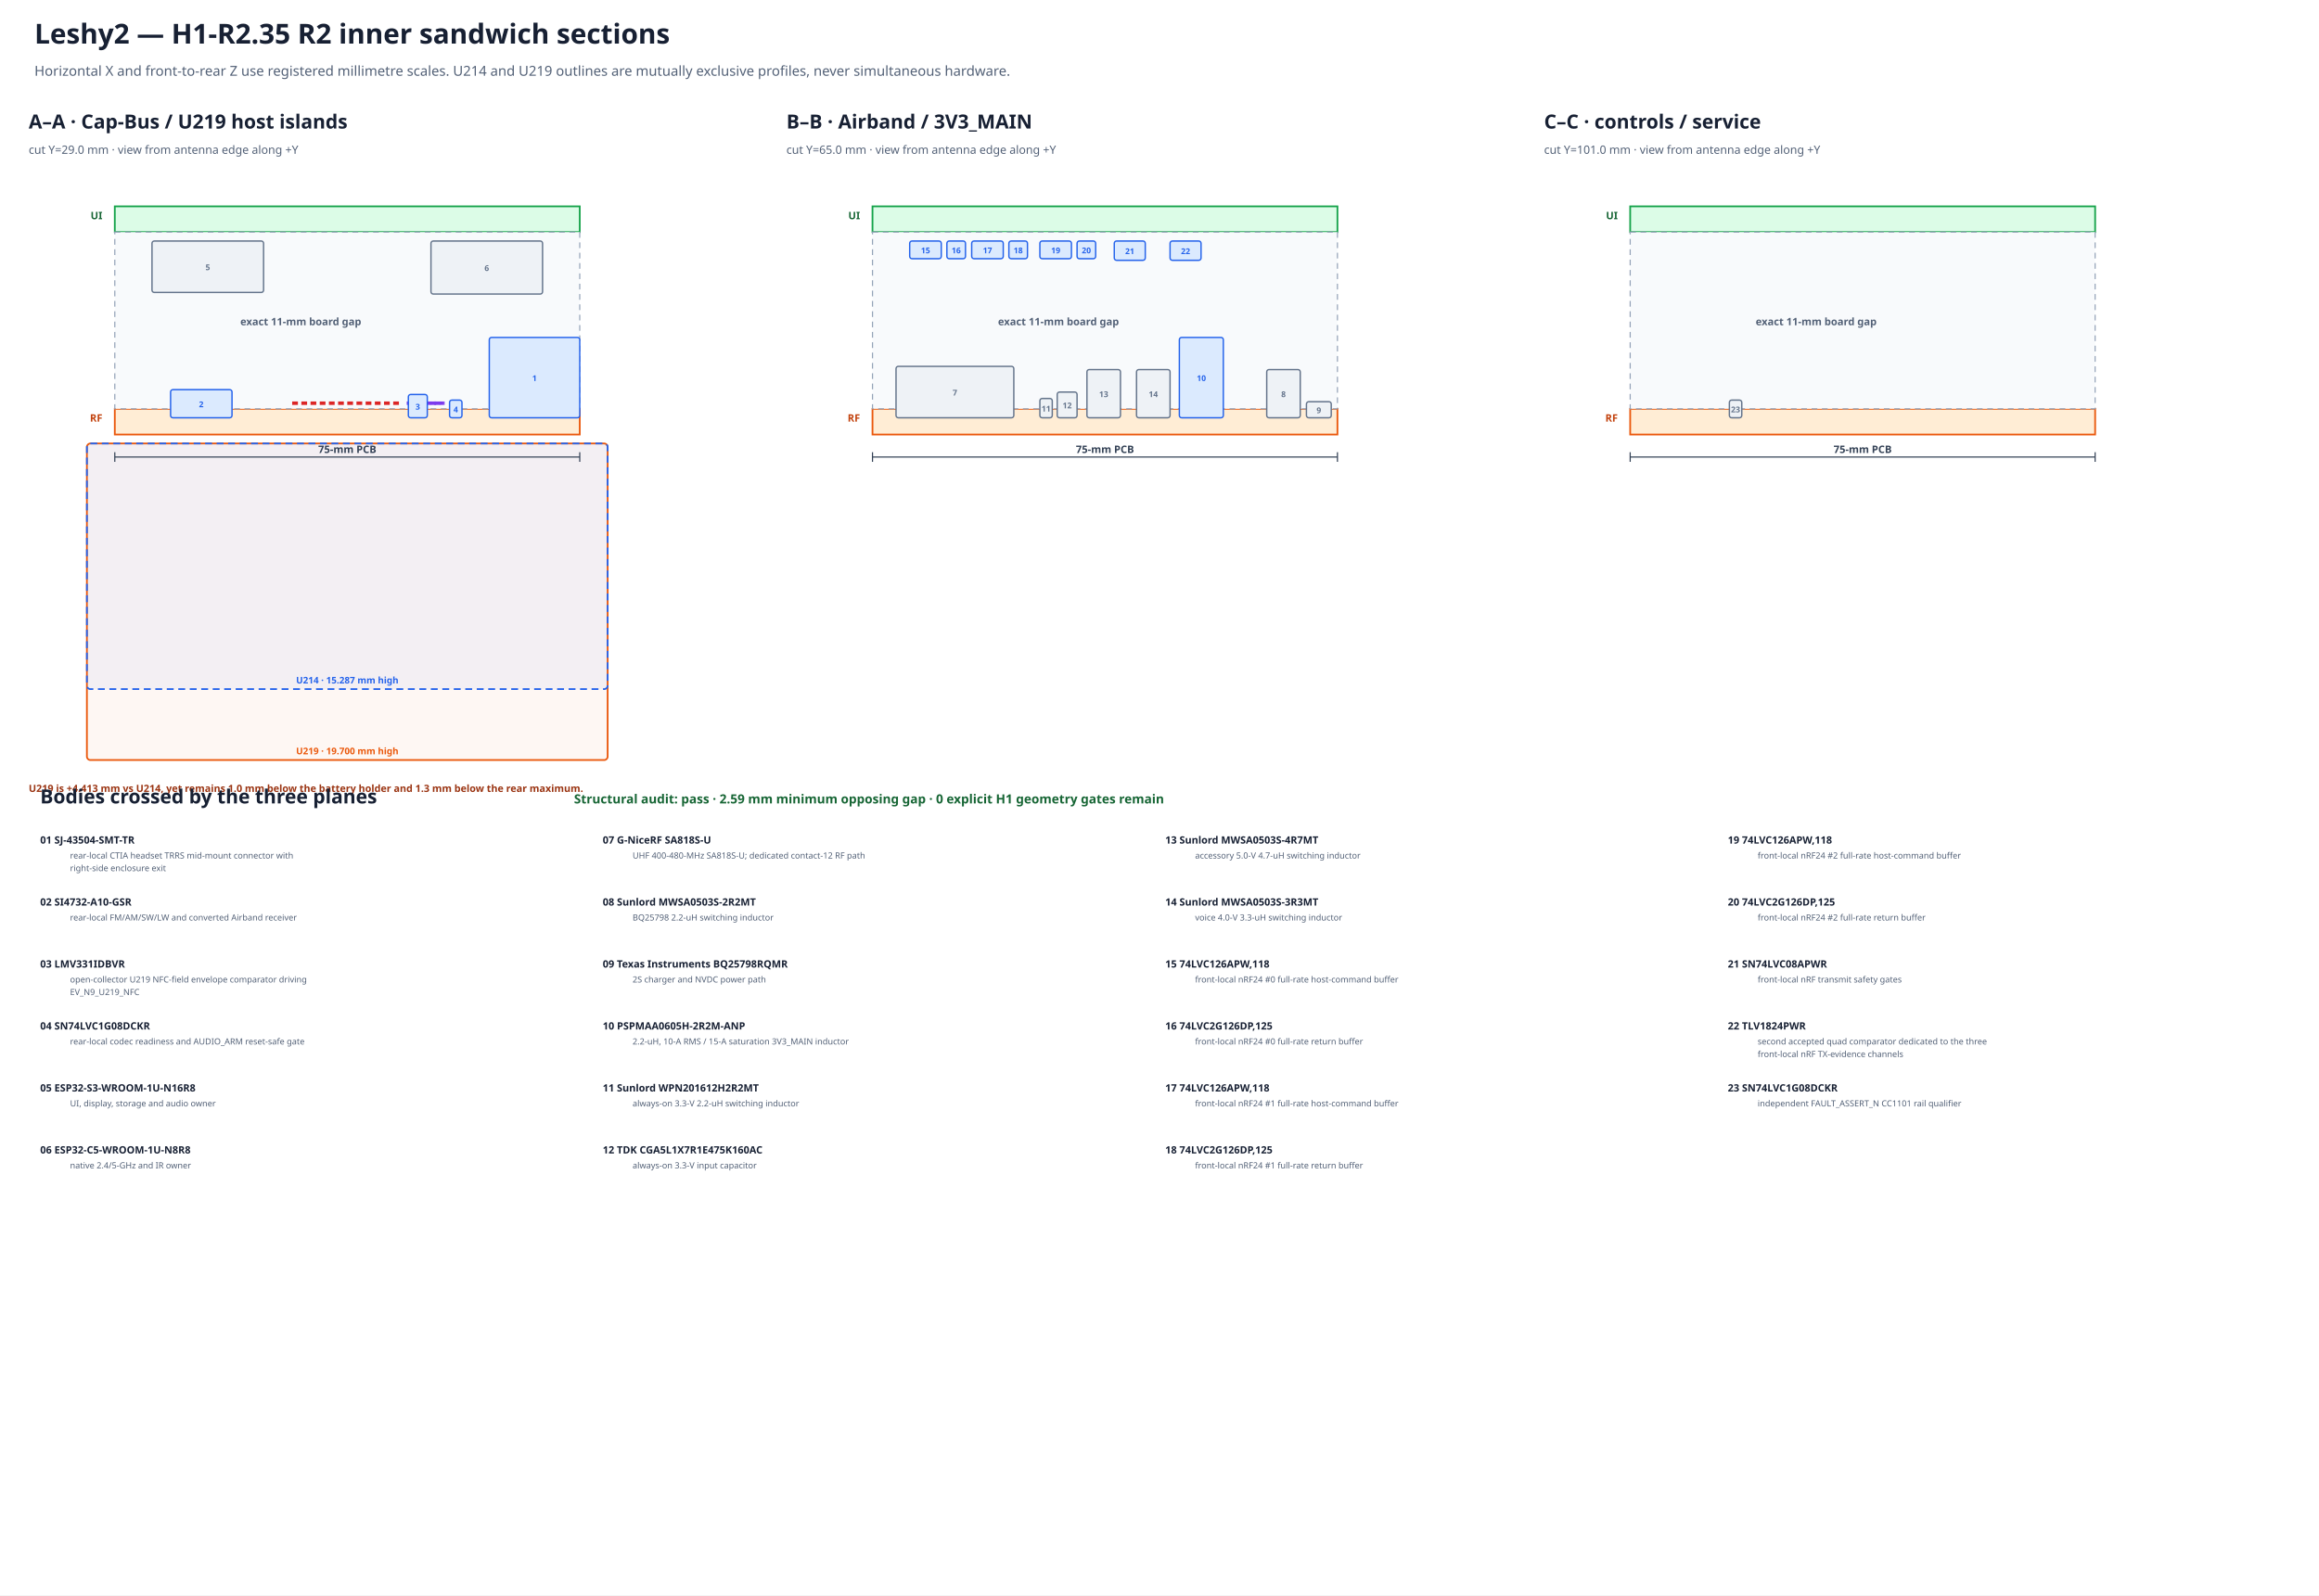
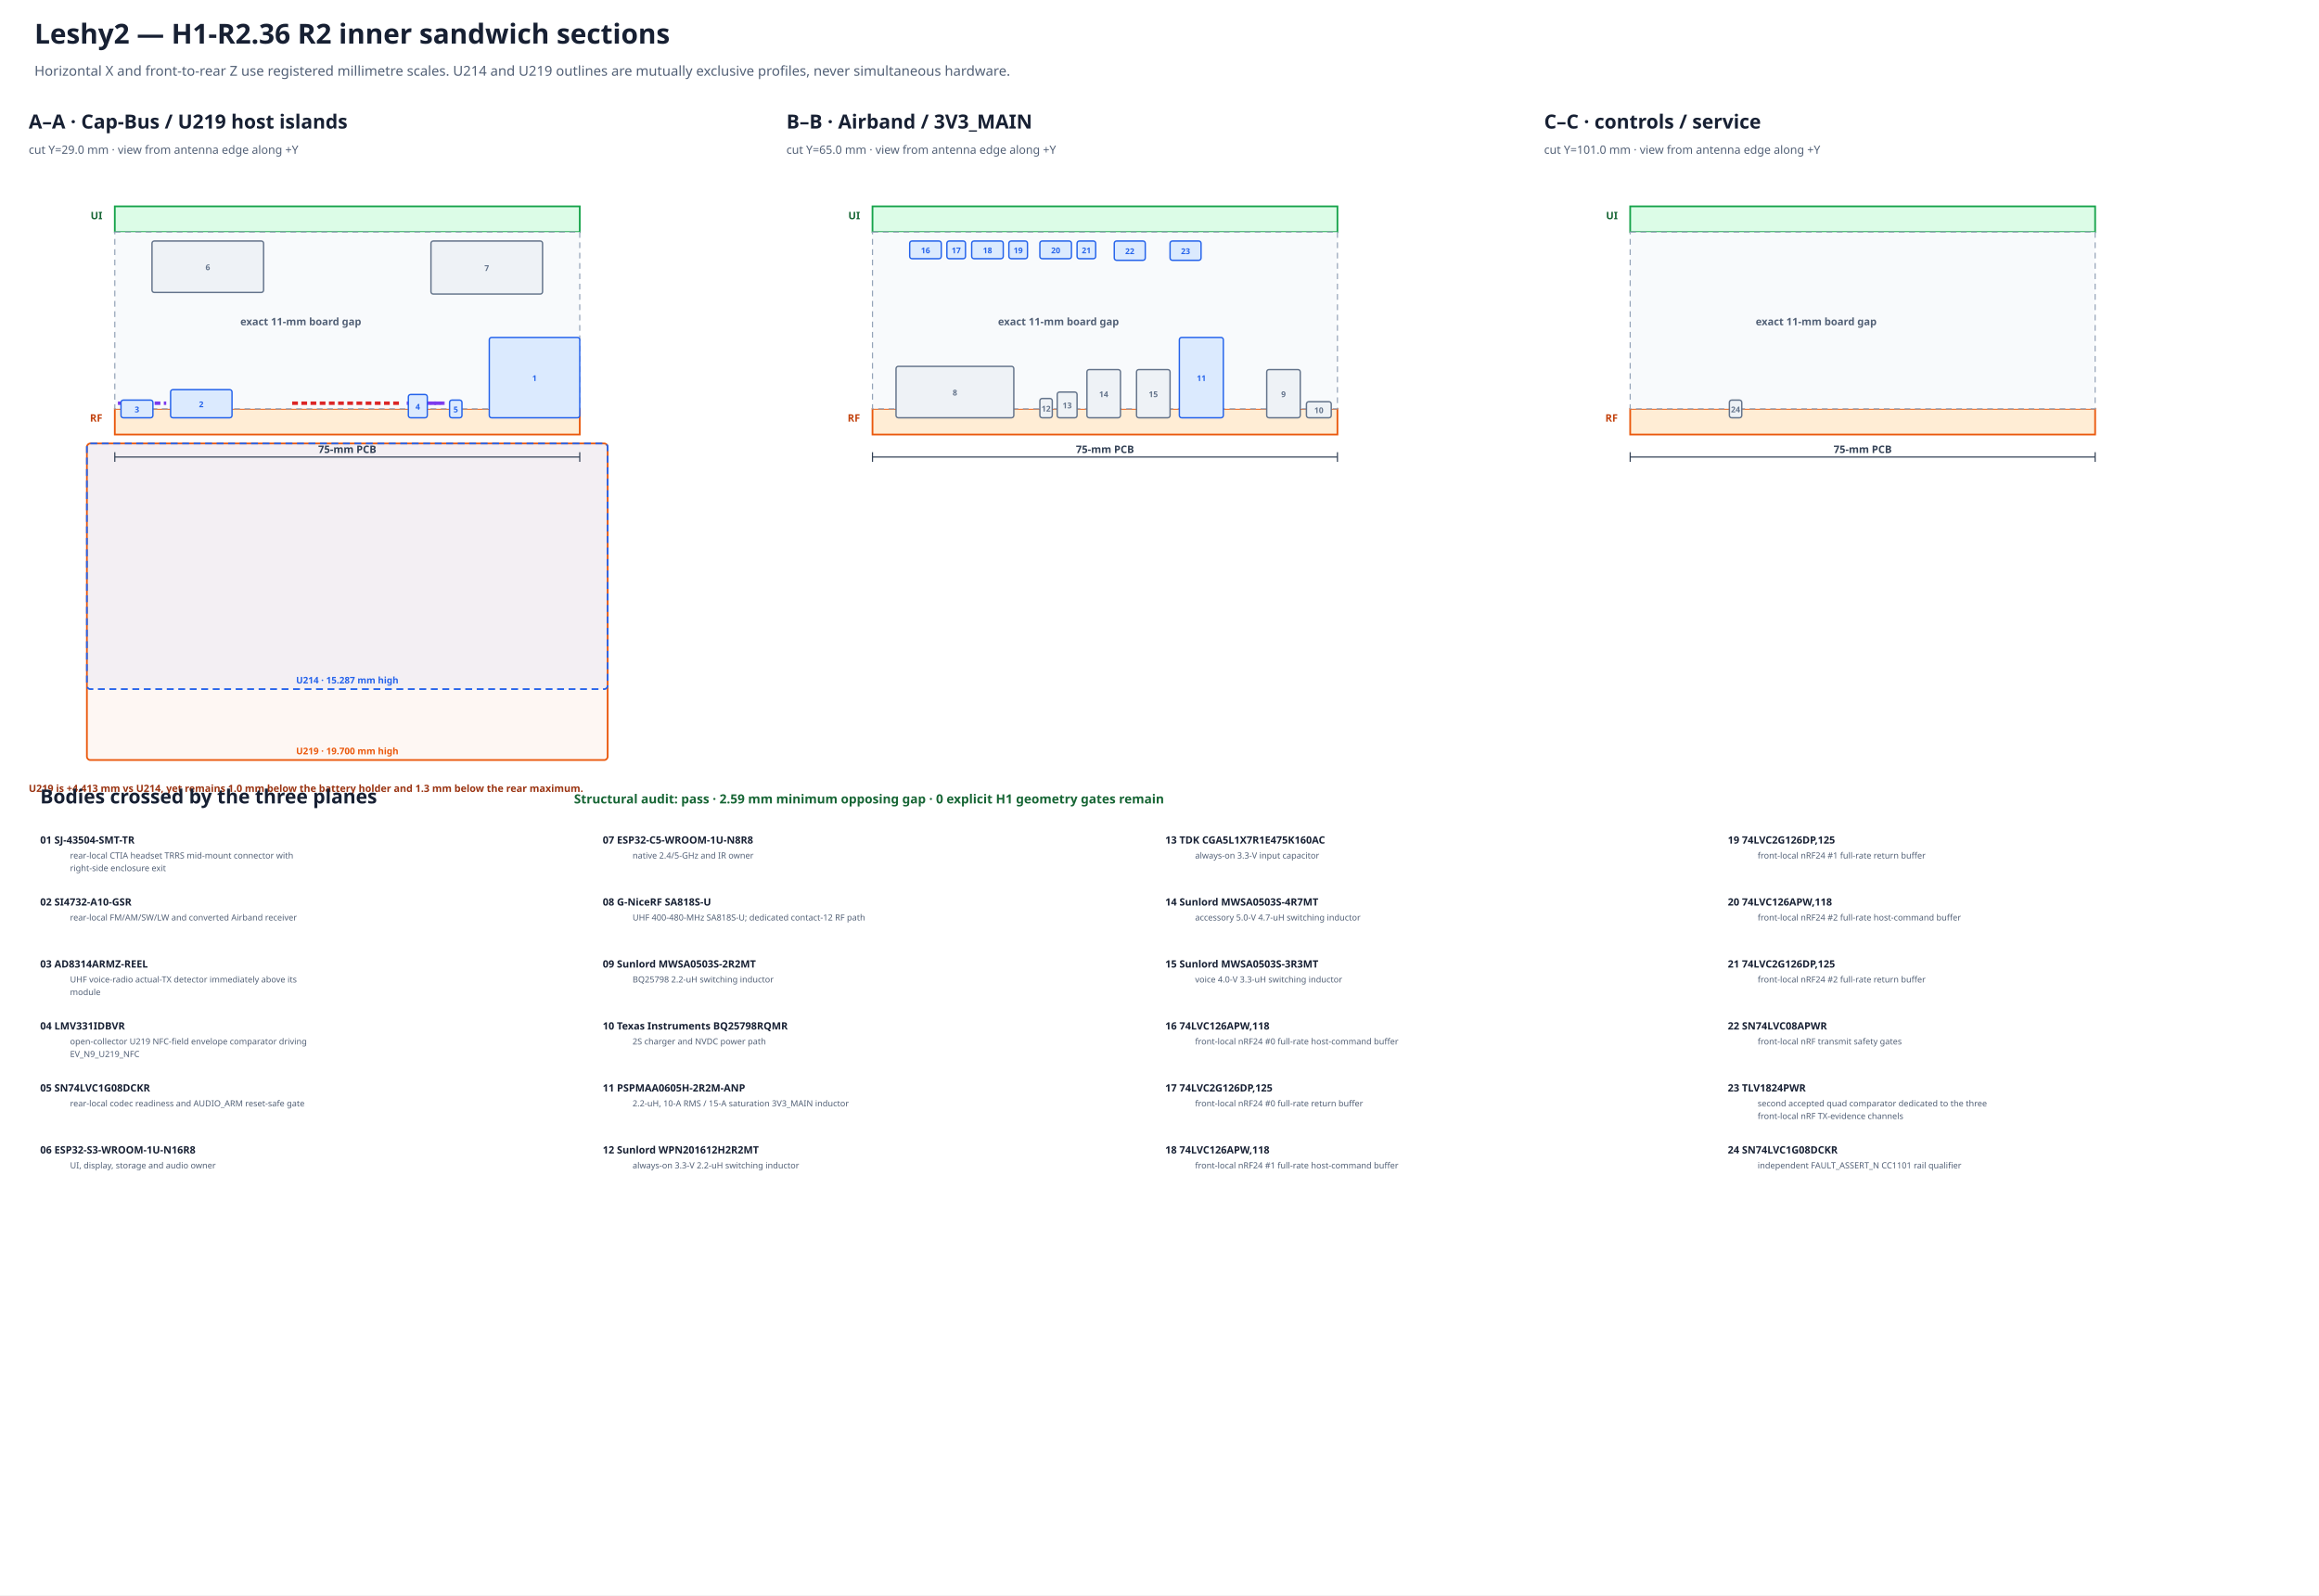
- <svg xmlns="http://www.w3.org/2000/svg" width="2020" height="1390" viewBox="0 0 2020 1390" data-marker="H1-R2.35" data-view="true-x-z-sections">
+ <svg xmlns="http://www.w3.org/2000/svg" width="2020" height="1390" viewBox="0 0 2020 1390" data-marker="H1-R2.36" data-view="true-x-z-sections">
  <rect width="100%" height="100%" fill="#ffffff" />
-   <text x="30.0" y="38.0" font-family="sans-serif" font-size="24" font-weight="bold" text-anchor="start" fill="#172033">Leshy2 — H1-R2.35 R2 inner sandwich sections</text>
+   <text x="30.0" y="38.0" font-family="sans-serif" font-size="24" font-weight="bold" text-anchor="start" fill="#172033">Leshy2 — H1-R2.36 R2 inner sandwich sections</text>
  <text x="30.0" y="66.0" font-family="sans-serif" font-size="12" font-weight="normal" text-anchor="start" fill="#526076">Horizontal X and front-to-rear Z use registered millimetre scales. U214 and U219 outlines are mutually exclusive profiles, never simultaneous hardware.</text>
  <text x="25.0" y="112.0" font-family="sans-serif" font-size="17" font-weight="bold" text-anchor="start" fill="#172033">A–A · Cap-Bus / U219 host islands</text>
  <text x="25.0" y="134.0" font-family="sans-serif" font-size="10" font-weight="normal" text-anchor="start" fill="#526076">cut Y=29.0 mm · view from antenna edge along +Y</text>
  <rect x="100.0" y="179.8" width="405.0" height="22.4" fill="#dcfce7" stroke="#16a34a" stroke-width="1.5" data-board="ui" />
  <rect x="100.0" y="356.2" width="405.0" height="22.4" fill="#ffedd5" stroke="#ea580c" stroke-width="1.5" data-board="rf" />
  <rect x="100.0" y="202.2" width="405.0" height="154.0" fill="#f8fafc" stroke="#94a3b8" stroke-dasharray="5 4" />
  <text x="89.2" y="191.0" font-family="sans-serif" font-size="9" font-weight="bold" text-anchor="end" fill="#166534">UI</text>
  <text x="89.2" y="367.4" font-family="sans-serif" font-size="9" font-weight="bold" text-anchor="end" fill="#c2410c">RF</text>
  <text x="262.0" y="283.4" font-family="sans-serif" font-size="9" font-weight="bold" text-anchor="middle" fill="#526076">exact 11-mm board gap</text>
  <rect x="75.7" y="386.4" width="453.6" height="275.8" rx="3" fill="#ea580c" fill-opacity="0.05" stroke="#ea580c" stroke-width="1.5" data-cap-profile="u219" data-population="mutually-exclusive" />
  <text x="302.5" y="657.2" font-family="sans-serif" font-size="8.0" font-weight="bold" text-anchor="middle" fill="#ea580c">U219 · 19.700 mm high</text>
  <rect x="75.7" y="386.4" width="453.6" height="214.0" rx="3" fill="#2563eb" fill-opacity="0.05" stroke="#2563eb" stroke-width="1.5" stroke-dasharray="6 4" data-cap-profile="u214" data-population="mutually-exclusive" />
  <text x="302.5" y="595.5" font-family="sans-serif" font-size="8.0" font-weight="bold" text-anchor="middle" fill="#2563eb">U214 · 15.287 mm high</text>
  <text x="25.0" y="690.0" font-family="sans-serif" font-size="8.7" font-weight="bold" text-anchor="start" fill="#9a3412">U219 is +4.413 mm vs U214, yet remains 1.0 mm below the battery holder and 1.3 mm below the rear maximum.</text>
+   <line x1="102.7" y1="351.3" x2="144.8" y2="351.3" stroke="#7c3aed" stroke-width="3" stroke-dasharray="5 3" data-physical-feature="uhf_tx_evidence_island_reserve" />
  <line x1="254.5" y1="351.3" x2="350.5" y2="351.3" stroke="#dc2626" stroke-width="3" stroke-dasharray="5 3" data-physical-feature="cap_socket_pth_keepout" />
  <line x1="354.3" y1="351.3" x2="387.3" y2="351.3" stroke="#7c3aed" stroke-width="3" stroke-dasharray="5 3" data-physical-feature="u219_nfc_evidence_island_reserve" />
  <line x1="374.9" y1="351.3" x2="386.2" y2="351.3" stroke="#7c3aed" stroke-width="3" stroke-dasharray="5 3" data-physical-feature="u219_nfc_dnp_tuning_bank" />
  <rect x="426.2" y="294.0" width="78.8" height="70.0" rx="2" fill="#dbeafe" stroke="#2563eb" stroke-width="1.2" data-instance="headphone_jack_r2" />
  <text x="465.6" y="332.0" font-family="sans-serif" font-size="7.0" font-weight="bold" text-anchor="middle" fill="#2563eb">1</text>
  <rect x="148.6" y="339.5" width="53.5" height="24.5" rx="2" fill="#dbeafe" stroke="#2563eb" stroke-width="1.2" data-instance="receiver_r2" />
  <text x="175.3" y="354.8" font-family="sans-serif" font-size="7.0" font-weight="bold" text-anchor="middle" fill="#2563eb">2</text>
+   <rect x="105.4" y="348.6" width="27.8" height="15.4" rx="2" fill="#dbeafe" stroke="#2563eb" stroke-width="1.2" data-instance="det_voice_r2" />
+   <text x="119.3" y="359.3" font-family="sans-serif" font-size="7.0" font-weight="bold" text-anchor="middle" fill="#2563eb">3</text>
  <rect x="355.7" y="343.7" width="16.5" height="20.3" rx="2" fill="#dbeafe" stroke="#2563eb" stroke-width="1.2" data-instance="u219_field_comparator" />
-   <text x="363.9" y="356.9" font-family="sans-serif" font-size="7.0" font-weight="bold" text-anchor="middle" fill="#2563eb">3</text>
+   <text x="363.9" y="356.9" font-family="sans-serif" font-size="7.0" font-weight="bold" text-anchor="middle" fill="#2563eb">4</text>
  <rect x="391.6" y="348.6" width="10.8" height="15.4" rx="2" fill="#dbeafe" stroke="#2563eb" stroke-width="1.2" data-instance="codec_i2s_din_boot_gate_r2" />
-   <text x="397.0" y="359.3" font-family="sans-serif" font-size="7.0" font-weight="bold" text-anchor="middle" fill="#2563eb">4</text>
+   <text x="397.0" y="359.3" font-family="sans-serif" font-size="7.0" font-weight="bold" text-anchor="middle" fill="#2563eb">5</text>
  <rect x="132.4" y="210.0" width="97.2" height="44.8" rx="2" fill="#eef2f6" stroke="#64748b" stroke-width="1.2" data-instance="s3" />
-   <text x="181.0" y="235.4" font-family="sans-serif" font-size="7.0" font-weight="bold" text-anchor="middle" fill="#64748b">5</text>
+   <text x="181.0" y="235.4" font-family="sans-serif" font-size="7.0" font-weight="bold" text-anchor="middle" fill="#64748b">6</text>
  <rect x="375.4" y="210.0" width="97.2" height="46.2" rx="2" fill="#eef2f6" stroke="#64748b" stroke-width="1.2" data-instance="c5" />
-   <text x="424.0" y="236.1" font-family="sans-serif" font-size="7.0" font-weight="bold" text-anchor="middle" fill="#64748b">6</text>
+   <text x="424.0" y="236.1" font-family="sans-serif" font-size="7.0" font-weight="bold" text-anchor="middle" fill="#64748b">7</text>
  <line x1="100.0" y1="398.2" x2="505.0" y2="398.2" stroke="#334155" />
  <line x1="100.0" y1="394.0" x2="100.0" y2="402.4" stroke="#334155" />
  <line x1="505.0" y1="394.0" x2="505.0" y2="402.4" stroke="#334155" />
  <text x="302.5" y="394.7" font-family="sans-serif" font-size="9" font-weight="bold" text-anchor="middle" fill="#334155">75-mm PCB</text>
  <text x="685.0" y="112.0" font-family="sans-serif" font-size="17" font-weight="bold" text-anchor="start" fill="#172033">B–B · Airband / 3V3_MAIN</text>
  <text x="685.0" y="134.0" font-family="sans-serif" font-size="10" font-weight="normal" text-anchor="start" fill="#526076">cut Y=65.0 mm · view from antenna edge along +Y</text>
  <rect x="760.0" y="179.8" width="405.0" height="22.4" fill="#dcfce7" stroke="#16a34a" stroke-width="1.5" data-board="ui" />
  <rect x="760.0" y="356.2" width="405.0" height="22.4" fill="#ffedd5" stroke="#ea580c" stroke-width="1.5" data-board="rf" />
  <rect x="760.0" y="202.2" width="405.0" height="154.0" fill="#f8fafc" stroke="#94a3b8" stroke-dasharray="5 4" />
  <text x="749.2" y="191.0" font-family="sans-serif" font-size="9" font-weight="bold" text-anchor="end" fill="#166534">UI</text>
  <text x="749.2" y="367.4" font-family="sans-serif" font-size="9" font-weight="bold" text-anchor="end" fill="#c2410c">RF</text>
  <text x="922.0" y="283.4" font-family="sans-serif" font-size="9" font-weight="bold" text-anchor="middle" fill="#526076">exact 11-mm board gap</text>
  <rect x="780.5" y="319.2" width="102.6" height="44.8" rx="2" fill="#eef2f6" stroke="#64748b" stroke-width="1.2" data-instance="voice" />
-   <text x="831.8" y="344.6" font-family="sans-serif" font-size="7.0" font-weight="bold" text-anchor="middle" fill="#64748b">7</text>
+   <text x="831.8" y="344.6" font-family="sans-serif" font-size="7.0" font-weight="bold" text-anchor="middle" fill="#64748b">8</text>
  <rect x="1103.4" y="322.0" width="29.2" height="42.0" rx="2" fill="#eef2f6" stroke="#64748b" stroke-width="1.2" data-instance="charger_inductor" />
-   <text x="1118.0" y="346.0" font-family="sans-serif" font-size="7.0" font-weight="bold" text-anchor="middle" fill="#64748b">8</text>
+   <text x="1118.0" y="346.0" font-family="sans-serif" font-size="7.0" font-weight="bold" text-anchor="middle" fill="#64748b">9</text>
  <rect x="1138.0" y="350.0" width="21.6" height="14.0" rx="2" fill="#eef2f6" stroke="#64748b" stroke-width="1.2" data-instance="nvdc_charger" />
-   <text x="1148.8" y="360.0" font-family="sans-serif" font-size="7.0" font-weight="bold" text-anchor="middle" fill="#64748b">9</text>
+   <text x="1148.8" y="360.0" font-family="sans-serif" font-size="7.0" font-weight="bold" text-anchor="middle" fill="#64748b">10</text>
  <rect x="1027.3" y="294.0" width="38.3" height="70.0" rx="2" fill="#dbeafe" stroke="#2563eb" stroke-width="1.2" data-instance="main_inductor_r2" />
-   <text x="1046.5" y="332.0" font-family="sans-serif" font-size="7.0" font-weight="bold" text-anchor="middle" fill="#2563eb">10</text>
+   <text x="1046.5" y="332.0" font-family="sans-serif" font-size="7.0" font-weight="bold" text-anchor="middle" fill="#2563eb">11</text>
  <rect x="905.8" y="347.2" width="10.8" height="16.8" rx="2" fill="#eef2f6" stroke="#64748b" stroke-width="1.2" data-instance="aon_inductor" />
-   <text x="911.2" y="358.6" font-family="sans-serif" font-size="7.0" font-weight="bold" text-anchor="middle" fill="#64748b">11</text>
+   <text x="911.2" y="358.6" font-family="sans-serif" font-size="7.0" font-weight="bold" text-anchor="middle" fill="#64748b">12</text>
  <rect x="920.9" y="341.6" width="17.3" height="22.4" rx="2" fill="#eef2f6" stroke="#64748b" stroke-width="1.2" data-instance="aon_input_cap" />
-   <text x="929.6" y="355.8" font-family="sans-serif" font-size="7.0" font-weight="bold" text-anchor="middle" fill="#64748b">12</text>
+   <text x="929.6" y="355.8" font-family="sans-serif" font-size="7.0" font-weight="bold" text-anchor="middle" fill="#64748b">13</text>
  <rect x="946.8" y="322.0" width="29.2" height="42.0" rx="2" fill="#eef2f6" stroke="#64748b" stroke-width="1.2" data-instance="ext_inductor" />
-   <text x="961.4" y="346.0" font-family="sans-serif" font-size="7.0" font-weight="bold" text-anchor="middle" fill="#64748b">13</text>
+   <text x="961.4" y="346.0" font-family="sans-serif" font-size="7.0" font-weight="bold" text-anchor="middle" fill="#64748b">14</text>
  <rect x="990.0" y="322.0" width="29.2" height="42.0" rx="2" fill="#eef2f6" stroke="#64748b" stroke-width="1.2" data-instance="voice_inductor" />
-   <text x="1004.6" y="346.0" font-family="sans-serif" font-size="7.0" font-weight="bold" text-anchor="middle" fill="#64748b">14</text>
+   <text x="1004.6" y="346.0" font-family="sans-serif" font-size="7.0" font-weight="bold" text-anchor="middle" fill="#64748b">15</text>
  <rect x="792.4" y="210.0" width="27.5" height="15.4" rx="2" fill="#dbeafe" stroke="#2563eb" stroke-width="1.2" data-instance="nrf0_host_buffer_r2" />
-   <text x="806.2" y="220.7" font-family="sans-serif" font-size="7.0" font-weight="bold" text-anchor="middle" fill="#2563eb">15</text>
+   <text x="806.2" y="220.7" font-family="sans-serif" font-size="7.0" font-weight="bold" text-anchor="middle" fill="#2563eb">16</text>
  <rect x="824.8" y="210.0" width="16.2" height="15.4" rx="2" fill="#dbeafe" stroke="#2563eb" stroke-width="1.2" data-instance="nrf0_return_buffer_r2" />
-   <text x="832.9" y="220.7" font-family="sans-serif" font-size="7.0" font-weight="bold" text-anchor="middle" fill="#2563eb">16</text>
+   <text x="832.9" y="220.7" font-family="sans-serif" font-size="7.0" font-weight="bold" text-anchor="middle" fill="#2563eb">17</text>
  <rect x="846.4" y="210.0" width="27.5" height="15.4" rx="2" fill="#dbeafe" stroke="#2563eb" stroke-width="1.2" data-instance="nrf1_host_buffer_r2" />
-   <text x="860.2" y="220.7" font-family="sans-serif" font-size="7.0" font-weight="bold" text-anchor="middle" fill="#2563eb">17</text>
+   <text x="860.2" y="220.7" font-family="sans-serif" font-size="7.0" font-weight="bold" text-anchor="middle" fill="#2563eb">18</text>
  <rect x="878.8" y="210.0" width="16.2" height="15.4" rx="2" fill="#dbeafe" stroke="#2563eb" stroke-width="1.2" data-instance="nrf1_return_buffer_r2" />
-   <text x="886.9" y="220.7" font-family="sans-serif" font-size="7.0" font-weight="bold" text-anchor="middle" fill="#2563eb">18</text>
+   <text x="886.9" y="220.7" font-family="sans-serif" font-size="7.0" font-weight="bold" text-anchor="middle" fill="#2563eb">19</text>
  <rect x="905.8" y="210.0" width="27.5" height="15.4" rx="2" fill="#dbeafe" stroke="#2563eb" stroke-width="1.2" data-instance="nrf2_host_buffer_r2" />
-   <text x="919.6" y="220.7" font-family="sans-serif" font-size="7.0" font-weight="bold" text-anchor="middle" fill="#2563eb">19</text>
+   <text x="919.6" y="220.7" font-family="sans-serif" font-size="7.0" font-weight="bold" text-anchor="middle" fill="#2563eb">20</text>
  <rect x="938.2" y="210.0" width="16.2" height="15.4" rx="2" fill="#dbeafe" stroke="#2563eb" stroke-width="1.2" data-instance="nrf2_return_buffer_r2" />
-   <text x="946.3" y="220.7" font-family="sans-serif" font-size="7.0" font-weight="bold" text-anchor="middle" fill="#2563eb">20</text>
+   <text x="946.3" y="220.7" font-family="sans-serif" font-size="7.0" font-weight="bold" text-anchor="middle" fill="#2563eb">21</text>
  <rect x="970.6" y="210.0" width="27.0" height="16.8" rx="2" fill="#dbeafe" stroke="#2563eb" stroke-width="1.2" data-instance="safe_gate_a_r2" />
-   <text x="984.1" y="221.4" font-family="sans-serif" font-size="7.0" font-weight="bold" text-anchor="middle" fill="#2563eb">21</text>
+   <text x="984.1" y="221.4" font-family="sans-serif" font-size="7.0" font-weight="bold" text-anchor="middle" fill="#2563eb">22</text>
  <rect x="1019.2" y="210.0" width="27.0" height="16.8" rx="2" fill="#dbeafe" stroke="#2563eb" stroke-width="1.2" data-instance="nrf_evidence_cmp_r2" />
-   <text x="1032.7" y="221.4" font-family="sans-serif" font-size="7.0" font-weight="bold" text-anchor="middle" fill="#2563eb">22</text>
+   <text x="1032.7" y="221.4" font-family="sans-serif" font-size="7.0" font-weight="bold" text-anchor="middle" fill="#2563eb">23</text>
  <line x1="760.0" y1="398.2" x2="1165.0" y2="398.2" stroke="#334155" />
  <line x1="760.0" y1="394.0" x2="760.0" y2="402.4" stroke="#334155" />
  <line x1="1165.0" y1="394.0" x2="1165.0" y2="402.4" stroke="#334155" />
  <text x="962.5" y="394.7" font-family="sans-serif" font-size="9" font-weight="bold" text-anchor="middle" fill="#334155">75-mm PCB</text>
  <text x="1345.0" y="112.0" font-family="sans-serif" font-size="17" font-weight="bold" text-anchor="start" fill="#172033">C–C · controls / service</text>
  <text x="1345.0" y="134.0" font-family="sans-serif" font-size="10" font-weight="normal" text-anchor="start" fill="#526076">cut Y=101.0 mm · view from antenna edge along +Y</text>
  <rect x="1420.0" y="179.8" width="405.0" height="22.4" fill="#dcfce7" stroke="#16a34a" stroke-width="1.5" data-board="ui" />
  <rect x="1420.0" y="356.2" width="405.0" height="22.4" fill="#ffedd5" stroke="#ea580c" stroke-width="1.5" data-board="rf" />
  <rect x="1420.0" y="202.2" width="405.0" height="154.0" fill="#f8fafc" stroke="#94a3b8" stroke-dasharray="5 4" />
  <text x="1409.2" y="191.0" font-family="sans-serif" font-size="9" font-weight="bold" text-anchor="end" fill="#166534">UI</text>
  <text x="1409.2" y="367.4" font-family="sans-serif" font-size="9" font-weight="bold" text-anchor="end" fill="#c2410c">RF</text>
  <text x="1582.0" y="283.4" font-family="sans-serif" font-size="9" font-weight="bold" text-anchor="middle" fill="#526076">exact 11-mm board gap</text>
  <rect x="1506.4" y="348.6" width="10.8" height="15.4" rx="2" fill="#eef2f6" stroke="#64748b" stroke-width="1.2" data-instance="cc_backup_gate" />
-   <text x="1511.8" y="359.3" font-family="sans-serif" font-size="7.0" font-weight="bold" text-anchor="middle" fill="#64748b">23</text>
+   <text x="1511.8" y="359.3" font-family="sans-serif" font-size="7.0" font-weight="bold" text-anchor="middle" fill="#64748b">24</text>
  <line x1="1420.0" y1="398.2" x2="1825.0" y2="398.2" stroke="#334155" />
  <line x1="1420.0" y1="394.0" x2="1420.0" y2="402.4" stroke="#334155" />
  <line x1="1825.0" y1="394.0" x2="1825.0" y2="402.4" stroke="#334155" />
  <text x="1622.5" y="394.7" font-family="sans-serif" font-size="9" font-weight="bold" text-anchor="middle" fill="#334155">75-mm PCB</text>
  <text x="35.0" y="700.0" font-family="sans-serif" font-size="17" font-weight="bold" text-anchor="start" fill="#172033">Bodies crossed by the three planes</text>
  <text x="500.0" y="700.0" font-family="sans-serif" font-size="11" font-weight="bold" text-anchor="start" fill="#166534">Structural audit: pass · 2.59 mm minimum opposing gap · 0 explicit H1 geometry gates remain</text>
  <text x="35.0" y="735.0" font-family="sans-serif" font-size="8.8" font-weight="bold" text-anchor="start" fill="#172033">01  SJ-43504-SMT-TR</text>
  <text x="61.0" y="748.0" font-family="sans-serif" font-size="7.4" font-weight="normal" text-anchor="start" fill="#526076">rear-local CTIA headset TRRS mid-mount connector with</text>
  <text x="61.0" y="759.0" font-family="sans-serif" font-size="7.4" font-weight="normal" text-anchor="start" fill="#526076">right-side enclosure exit</text>
  <text x="35.0" y="789.0" font-family="sans-serif" font-size="8.8" font-weight="bold" text-anchor="start" fill="#172033">02  SI4732-A10-GSR</text>
  <text x="61.0" y="802.0" font-family="sans-serif" font-size="7.4" font-weight="normal" text-anchor="start" fill="#526076">rear-local FM/AM/SW/LW and converted Airband receiver</text>
-   <text x="35.0" y="843.0" font-family="sans-serif" font-size="8.8" font-weight="bold" text-anchor="start" fill="#172033">03  LMV331IDBVR</text>
-   <text x="61.0" y="856.0" font-family="sans-serif" font-size="7.4" font-weight="normal" text-anchor="start" fill="#526076">open-collector U219 NFC-field envelope comparator driving</text>
-   <text x="61.0" y="867.0" font-family="sans-serif" font-size="7.4" font-weight="normal" text-anchor="start" fill="#526076">EV_N9_U219_NFC</text>
-   <text x="35.0" y="897.0" font-family="sans-serif" font-size="8.8" font-weight="bold" text-anchor="start" fill="#172033">04  SN74LVC1G08DCKR</text>
-   <text x="61.0" y="910.0" font-family="sans-serif" font-size="7.4" font-weight="normal" text-anchor="start" fill="#526076">rear-local codec readiness and AUDIO_ARM reset-safe gate</text>
-   <text x="35.0" y="951.0" font-family="sans-serif" font-size="8.8" font-weight="bold" text-anchor="start" fill="#172033">05  ESP32-S3-WROOM-1U-N16R8</text>
-   <text x="61.0" y="964.0" font-family="sans-serif" font-size="7.4" font-weight="normal" text-anchor="start" fill="#526076">UI, display, storage and audio owner</text>
-   <text x="35.0" y="1005.0" font-family="sans-serif" font-size="8.8" font-weight="bold" text-anchor="start" fill="#172033">06  ESP32-C5-WROOM-1U-N8R8</text>
-   <text x="61.0" y="1018.0" font-family="sans-serif" font-size="7.4" font-weight="normal" text-anchor="start" fill="#526076">native 2.4/5-GHz and IR owner</text>
-   <text x="525.0" y="735.0" font-family="sans-serif" font-size="8.8" font-weight="bold" text-anchor="start" fill="#172033">07  G-NiceRF SA818S-U</text>
-   <text x="551.0" y="748.0" font-family="sans-serif" font-size="7.4" font-weight="normal" text-anchor="start" fill="#526076">UHF 400-480-MHz SA818S-U; dedicated contact-12 RF path</text>
-   <text x="525.0" y="789.0" font-family="sans-serif" font-size="8.8" font-weight="bold" text-anchor="start" fill="#172033">08  Sunlord MWSA0503S-2R2MT</text>
-   <text x="551.0" y="802.0" font-family="sans-serif" font-size="7.4" font-weight="normal" text-anchor="start" fill="#526076">BQ25798 2.2-uH switching inductor</text>
-   <text x="525.0" y="843.0" font-family="sans-serif" font-size="8.8" font-weight="bold" text-anchor="start" fill="#172033">09  Texas Instruments BQ25798RQMR</text>
-   <text x="551.0" y="856.0" font-family="sans-serif" font-size="7.4" font-weight="normal" text-anchor="start" fill="#526076">2S charger and NVDC power path</text>
-   <text x="525.0" y="897.0" font-family="sans-serif" font-size="8.8" font-weight="bold" text-anchor="start" fill="#172033">10  PSPMAA0605H-2R2M-ANP</text>
-   <text x="551.0" y="910.0" font-family="sans-serif" font-size="7.4" font-weight="normal" text-anchor="start" fill="#526076">2.2-uH, 10-A RMS / 15-A saturation 3V3_MAIN inductor</text>
-   <text x="525.0" y="951.0" font-family="sans-serif" font-size="8.8" font-weight="bold" text-anchor="start" fill="#172033">11  Sunlord WPN201612H2R2MT</text>
-   <text x="551.0" y="964.0" font-family="sans-serif" font-size="7.4" font-weight="normal" text-anchor="start" fill="#526076">always-on 3.3-V 2.2-uH switching inductor</text>
-   <text x="525.0" y="1005.0" font-family="sans-serif" font-size="8.8" font-weight="bold" text-anchor="start" fill="#172033">12  TDK CGA5L1X7R1E475K160AC</text>
-   <text x="551.0" y="1018.0" font-family="sans-serif" font-size="7.4" font-weight="normal" text-anchor="start" fill="#526076">always-on 3.3-V input capacitor</text>
-   <text x="1015.0" y="735.0" font-family="sans-serif" font-size="8.8" font-weight="bold" text-anchor="start" fill="#172033">13  Sunlord MWSA0503S-4R7MT</text>
-   <text x="1041.0" y="748.0" font-family="sans-serif" font-size="7.4" font-weight="normal" text-anchor="start" fill="#526076">accessory 5.0-V 4.7-uH switching inductor</text>
-   <text x="1015.0" y="789.0" font-family="sans-serif" font-size="8.8" font-weight="bold" text-anchor="start" fill="#172033">14  Sunlord MWSA0503S-3R3MT</text>
-   <text x="1041.0" y="802.0" font-family="sans-serif" font-size="7.4" font-weight="normal" text-anchor="start" fill="#526076">voice 4.0-V 3.3-uH switching inductor</text>
-   <text x="1015.0" y="843.0" font-family="sans-serif" font-size="8.8" font-weight="bold" text-anchor="start" fill="#172033">15  74LVC126APW,118</text>
-   <text x="1041.0" y="856.0" font-family="sans-serif" font-size="7.4" font-weight="normal" text-anchor="start" fill="#526076">front-local nRF24 #0 full-rate host-command buffer</text>
-   <text x="1015.0" y="897.0" font-family="sans-serif" font-size="8.8" font-weight="bold" text-anchor="start" fill="#172033">16  74LVC2G126DP,125</text>
-   <text x="1041.0" y="910.0" font-family="sans-serif" font-size="7.4" font-weight="normal" text-anchor="start" fill="#526076">front-local nRF24 #0 full-rate return buffer</text>
-   <text x="1015.0" y="951.0" font-family="sans-serif" font-size="8.8" font-weight="bold" text-anchor="start" fill="#172033">17  74LVC126APW,118</text>
-   <text x="1041.0" y="964.0" font-family="sans-serif" font-size="7.4" font-weight="normal" text-anchor="start" fill="#526076">front-local nRF24 #1 full-rate host-command buffer</text>
-   <text x="1015.0" y="1005.0" font-family="sans-serif" font-size="8.8" font-weight="bold" text-anchor="start" fill="#172033">18  74LVC2G126DP,125</text>
-   <text x="1041.0" y="1018.0" font-family="sans-serif" font-size="7.4" font-weight="normal" text-anchor="start" fill="#526076">front-local nRF24 #1 full-rate return buffer</text>
-   <text x="1505.0" y="735.0" font-family="sans-serif" font-size="8.8" font-weight="bold" text-anchor="start" fill="#172033">19  74LVC126APW,118</text>
-   <text x="1531.0" y="748.0" font-family="sans-serif" font-size="7.4" font-weight="normal" text-anchor="start" fill="#526076">front-local nRF24 #2 full-rate host-command buffer</text>
-   <text x="1505.0" y="789.0" font-family="sans-serif" font-size="8.8" font-weight="bold" text-anchor="start" fill="#172033">20  74LVC2G126DP,125</text>
-   <text x="1531.0" y="802.0" font-family="sans-serif" font-size="7.4" font-weight="normal" text-anchor="start" fill="#526076">front-local nRF24 #2 full-rate return buffer</text>
-   <text x="1505.0" y="843.0" font-family="sans-serif" font-size="8.8" font-weight="bold" text-anchor="start" fill="#172033">21  SN74LVC08APWR</text>
-   <text x="1531.0" y="856.0" font-family="sans-serif" font-size="7.4" font-weight="normal" text-anchor="start" fill="#526076">front-local nRF transmit safety gates</text>
-   <text x="1505.0" y="897.0" font-family="sans-serif" font-size="8.8" font-weight="bold" text-anchor="start" fill="#172033">22  TLV1824PWR</text>
-   <text x="1531.0" y="910.0" font-family="sans-serif" font-size="7.4" font-weight="normal" text-anchor="start" fill="#526076">second accepted quad comparator dedicated to the three</text>
-   <text x="1531.0" y="921.0" font-family="sans-serif" font-size="7.4" font-weight="normal" text-anchor="start" fill="#526076">front-local nRF TX-evidence channels</text>
-   <text x="1505.0" y="951.0" font-family="sans-serif" font-size="8.8" font-weight="bold" text-anchor="start" fill="#172033">23  SN74LVC1G08DCKR</text>
-   <text x="1531.0" y="964.0" font-family="sans-serif" font-size="7.4" font-weight="normal" text-anchor="start" fill="#526076">independent FAULT_ASSERT_N CC1101 rail qualifier</text>
+   <text x="35.0" y="843.0" font-family="sans-serif" font-size="8.8" font-weight="bold" text-anchor="start" fill="#172033">03  AD8314ARMZ-REEL</text>
+   <text x="61.0" y="856.0" font-family="sans-serif" font-size="7.4" font-weight="normal" text-anchor="start" fill="#526076">UHF voice-radio actual-TX detector immediately above its</text>
+   <text x="61.0" y="867.0" font-family="sans-serif" font-size="7.4" font-weight="normal" text-anchor="start" fill="#526076">module</text>
+   <text x="35.0" y="897.0" font-family="sans-serif" font-size="8.8" font-weight="bold" text-anchor="start" fill="#172033">04  LMV331IDBVR</text>
+   <text x="61.0" y="910.0" font-family="sans-serif" font-size="7.4" font-weight="normal" text-anchor="start" fill="#526076">open-collector U219 NFC-field envelope comparator driving</text>
+   <text x="61.0" y="921.0" font-family="sans-serif" font-size="7.4" font-weight="normal" text-anchor="start" fill="#526076">EV_N9_U219_NFC</text>
+   <text x="35.0" y="951.0" font-family="sans-serif" font-size="8.8" font-weight="bold" text-anchor="start" fill="#172033">05  SN74LVC1G08DCKR</text>
+   <text x="61.0" y="964.0" font-family="sans-serif" font-size="7.4" font-weight="normal" text-anchor="start" fill="#526076">rear-local codec readiness and AUDIO_ARM reset-safe gate</text>
+   <text x="35.0" y="1005.0" font-family="sans-serif" font-size="8.8" font-weight="bold" text-anchor="start" fill="#172033">06  ESP32-S3-WROOM-1U-N16R8</text>
+   <text x="61.0" y="1018.0" font-family="sans-serif" font-size="7.4" font-weight="normal" text-anchor="start" fill="#526076">UI, display, storage and audio owner</text>
+   <text x="525.0" y="735.0" font-family="sans-serif" font-size="8.8" font-weight="bold" text-anchor="start" fill="#172033">07  ESP32-C5-WROOM-1U-N8R8</text>
+   <text x="551.0" y="748.0" font-family="sans-serif" font-size="7.4" font-weight="normal" text-anchor="start" fill="#526076">native 2.4/5-GHz and IR owner</text>
+   <text x="525.0" y="789.0" font-family="sans-serif" font-size="8.8" font-weight="bold" text-anchor="start" fill="#172033">08  G-NiceRF SA818S-U</text>
+   <text x="551.0" y="802.0" font-family="sans-serif" font-size="7.4" font-weight="normal" text-anchor="start" fill="#526076">UHF 400-480-MHz SA818S-U; dedicated contact-12 RF path</text>
+   <text x="525.0" y="843.0" font-family="sans-serif" font-size="8.8" font-weight="bold" text-anchor="start" fill="#172033">09  Sunlord MWSA0503S-2R2MT</text>
+   <text x="551.0" y="856.0" font-family="sans-serif" font-size="7.4" font-weight="normal" text-anchor="start" fill="#526076">BQ25798 2.2-uH switching inductor</text>
+   <text x="525.0" y="897.0" font-family="sans-serif" font-size="8.8" font-weight="bold" text-anchor="start" fill="#172033">10  Texas Instruments BQ25798RQMR</text>
+   <text x="551.0" y="910.0" font-family="sans-serif" font-size="7.4" font-weight="normal" text-anchor="start" fill="#526076">2S charger and NVDC power path</text>
+   <text x="525.0" y="951.0" font-family="sans-serif" font-size="8.8" font-weight="bold" text-anchor="start" fill="#172033">11  PSPMAA0605H-2R2M-ANP</text>
+   <text x="551.0" y="964.0" font-family="sans-serif" font-size="7.4" font-weight="normal" text-anchor="start" fill="#526076">2.2-uH, 10-A RMS / 15-A saturation 3V3_MAIN inductor</text>
+   <text x="525.0" y="1005.0" font-family="sans-serif" font-size="8.8" font-weight="bold" text-anchor="start" fill="#172033">12  Sunlord WPN201612H2R2MT</text>
+   <text x="551.0" y="1018.0" font-family="sans-serif" font-size="7.4" font-weight="normal" text-anchor="start" fill="#526076">always-on 3.3-V 2.2-uH switching inductor</text>
+   <text x="1015.0" y="735.0" font-family="sans-serif" font-size="8.8" font-weight="bold" text-anchor="start" fill="#172033">13  TDK CGA5L1X7R1E475K160AC</text>
+   <text x="1041.0" y="748.0" font-family="sans-serif" font-size="7.4" font-weight="normal" text-anchor="start" fill="#526076">always-on 3.3-V input capacitor</text>
+   <text x="1015.0" y="789.0" font-family="sans-serif" font-size="8.8" font-weight="bold" text-anchor="start" fill="#172033">14  Sunlord MWSA0503S-4R7MT</text>
+   <text x="1041.0" y="802.0" font-family="sans-serif" font-size="7.4" font-weight="normal" text-anchor="start" fill="#526076">accessory 5.0-V 4.7-uH switching inductor</text>
+   <text x="1015.0" y="843.0" font-family="sans-serif" font-size="8.8" font-weight="bold" text-anchor="start" fill="#172033">15  Sunlord MWSA0503S-3R3MT</text>
+   <text x="1041.0" y="856.0" font-family="sans-serif" font-size="7.4" font-weight="normal" text-anchor="start" fill="#526076">voice 4.0-V 3.3-uH switching inductor</text>
+   <text x="1015.0" y="897.0" font-family="sans-serif" font-size="8.8" font-weight="bold" text-anchor="start" fill="#172033">16  74LVC126APW,118</text>
+   <text x="1041.0" y="910.0" font-family="sans-serif" font-size="7.4" font-weight="normal" text-anchor="start" fill="#526076">front-local nRF24 #0 full-rate host-command buffer</text>
+   <text x="1015.0" y="951.0" font-family="sans-serif" font-size="8.8" font-weight="bold" text-anchor="start" fill="#172033">17  74LVC2G126DP,125</text>
+   <text x="1041.0" y="964.0" font-family="sans-serif" font-size="7.4" font-weight="normal" text-anchor="start" fill="#526076">front-local nRF24 #0 full-rate return buffer</text>
+   <text x="1015.0" y="1005.0" font-family="sans-serif" font-size="8.8" font-weight="bold" text-anchor="start" fill="#172033">18  74LVC126APW,118</text>
+   <text x="1041.0" y="1018.0" font-family="sans-serif" font-size="7.4" font-weight="normal" text-anchor="start" fill="#526076">front-local nRF24 #1 full-rate host-command buffer</text>
+   <text x="1505.0" y="735.0" font-family="sans-serif" font-size="8.8" font-weight="bold" text-anchor="start" fill="#172033">19  74LVC2G126DP,125</text>
+   <text x="1531.0" y="748.0" font-family="sans-serif" font-size="7.4" font-weight="normal" text-anchor="start" fill="#526076">front-local nRF24 #1 full-rate return buffer</text>
+   <text x="1505.0" y="789.0" font-family="sans-serif" font-size="8.8" font-weight="bold" text-anchor="start" fill="#172033">20  74LVC126APW,118</text>
+   <text x="1531.0" y="802.0" font-family="sans-serif" font-size="7.4" font-weight="normal" text-anchor="start" fill="#526076">front-local nRF24 #2 full-rate host-command buffer</text>
+   <text x="1505.0" y="843.0" font-family="sans-serif" font-size="8.8" font-weight="bold" text-anchor="start" fill="#172033">21  74LVC2G126DP,125</text>
+   <text x="1531.0" y="856.0" font-family="sans-serif" font-size="7.4" font-weight="normal" text-anchor="start" fill="#526076">front-local nRF24 #2 full-rate return buffer</text>
+   <text x="1505.0" y="897.0" font-family="sans-serif" font-size="8.8" font-weight="bold" text-anchor="start" fill="#172033">22  SN74LVC08APWR</text>
+   <text x="1531.0" y="910.0" font-family="sans-serif" font-size="7.4" font-weight="normal" text-anchor="start" fill="#526076">front-local nRF transmit safety gates</text>
+   <text x="1505.0" y="951.0" font-family="sans-serif" font-size="8.8" font-weight="bold" text-anchor="start" fill="#172033">23  TLV1824PWR</text>
+   <text x="1531.0" y="964.0" font-family="sans-serif" font-size="7.4" font-weight="normal" text-anchor="start" fill="#526076">second accepted quad comparator dedicated to the three</text>
+   <text x="1531.0" y="975.0" font-family="sans-serif" font-size="7.4" font-weight="normal" text-anchor="start" fill="#526076">front-local nRF TX-evidence channels</text>
+   <text x="1505.0" y="1005.0" font-family="sans-serif" font-size="8.8" font-weight="bold" text-anchor="start" fill="#172033">24  SN74LVC1G08DCKR</text>
+   <text x="1531.0" y="1018.0" font-family="sans-serif" font-size="7.4" font-weight="normal" text-anchor="start" fill="#526076">independent FAULT_ASSERT_N CC1101 rail qualifier</text>
</svg>
